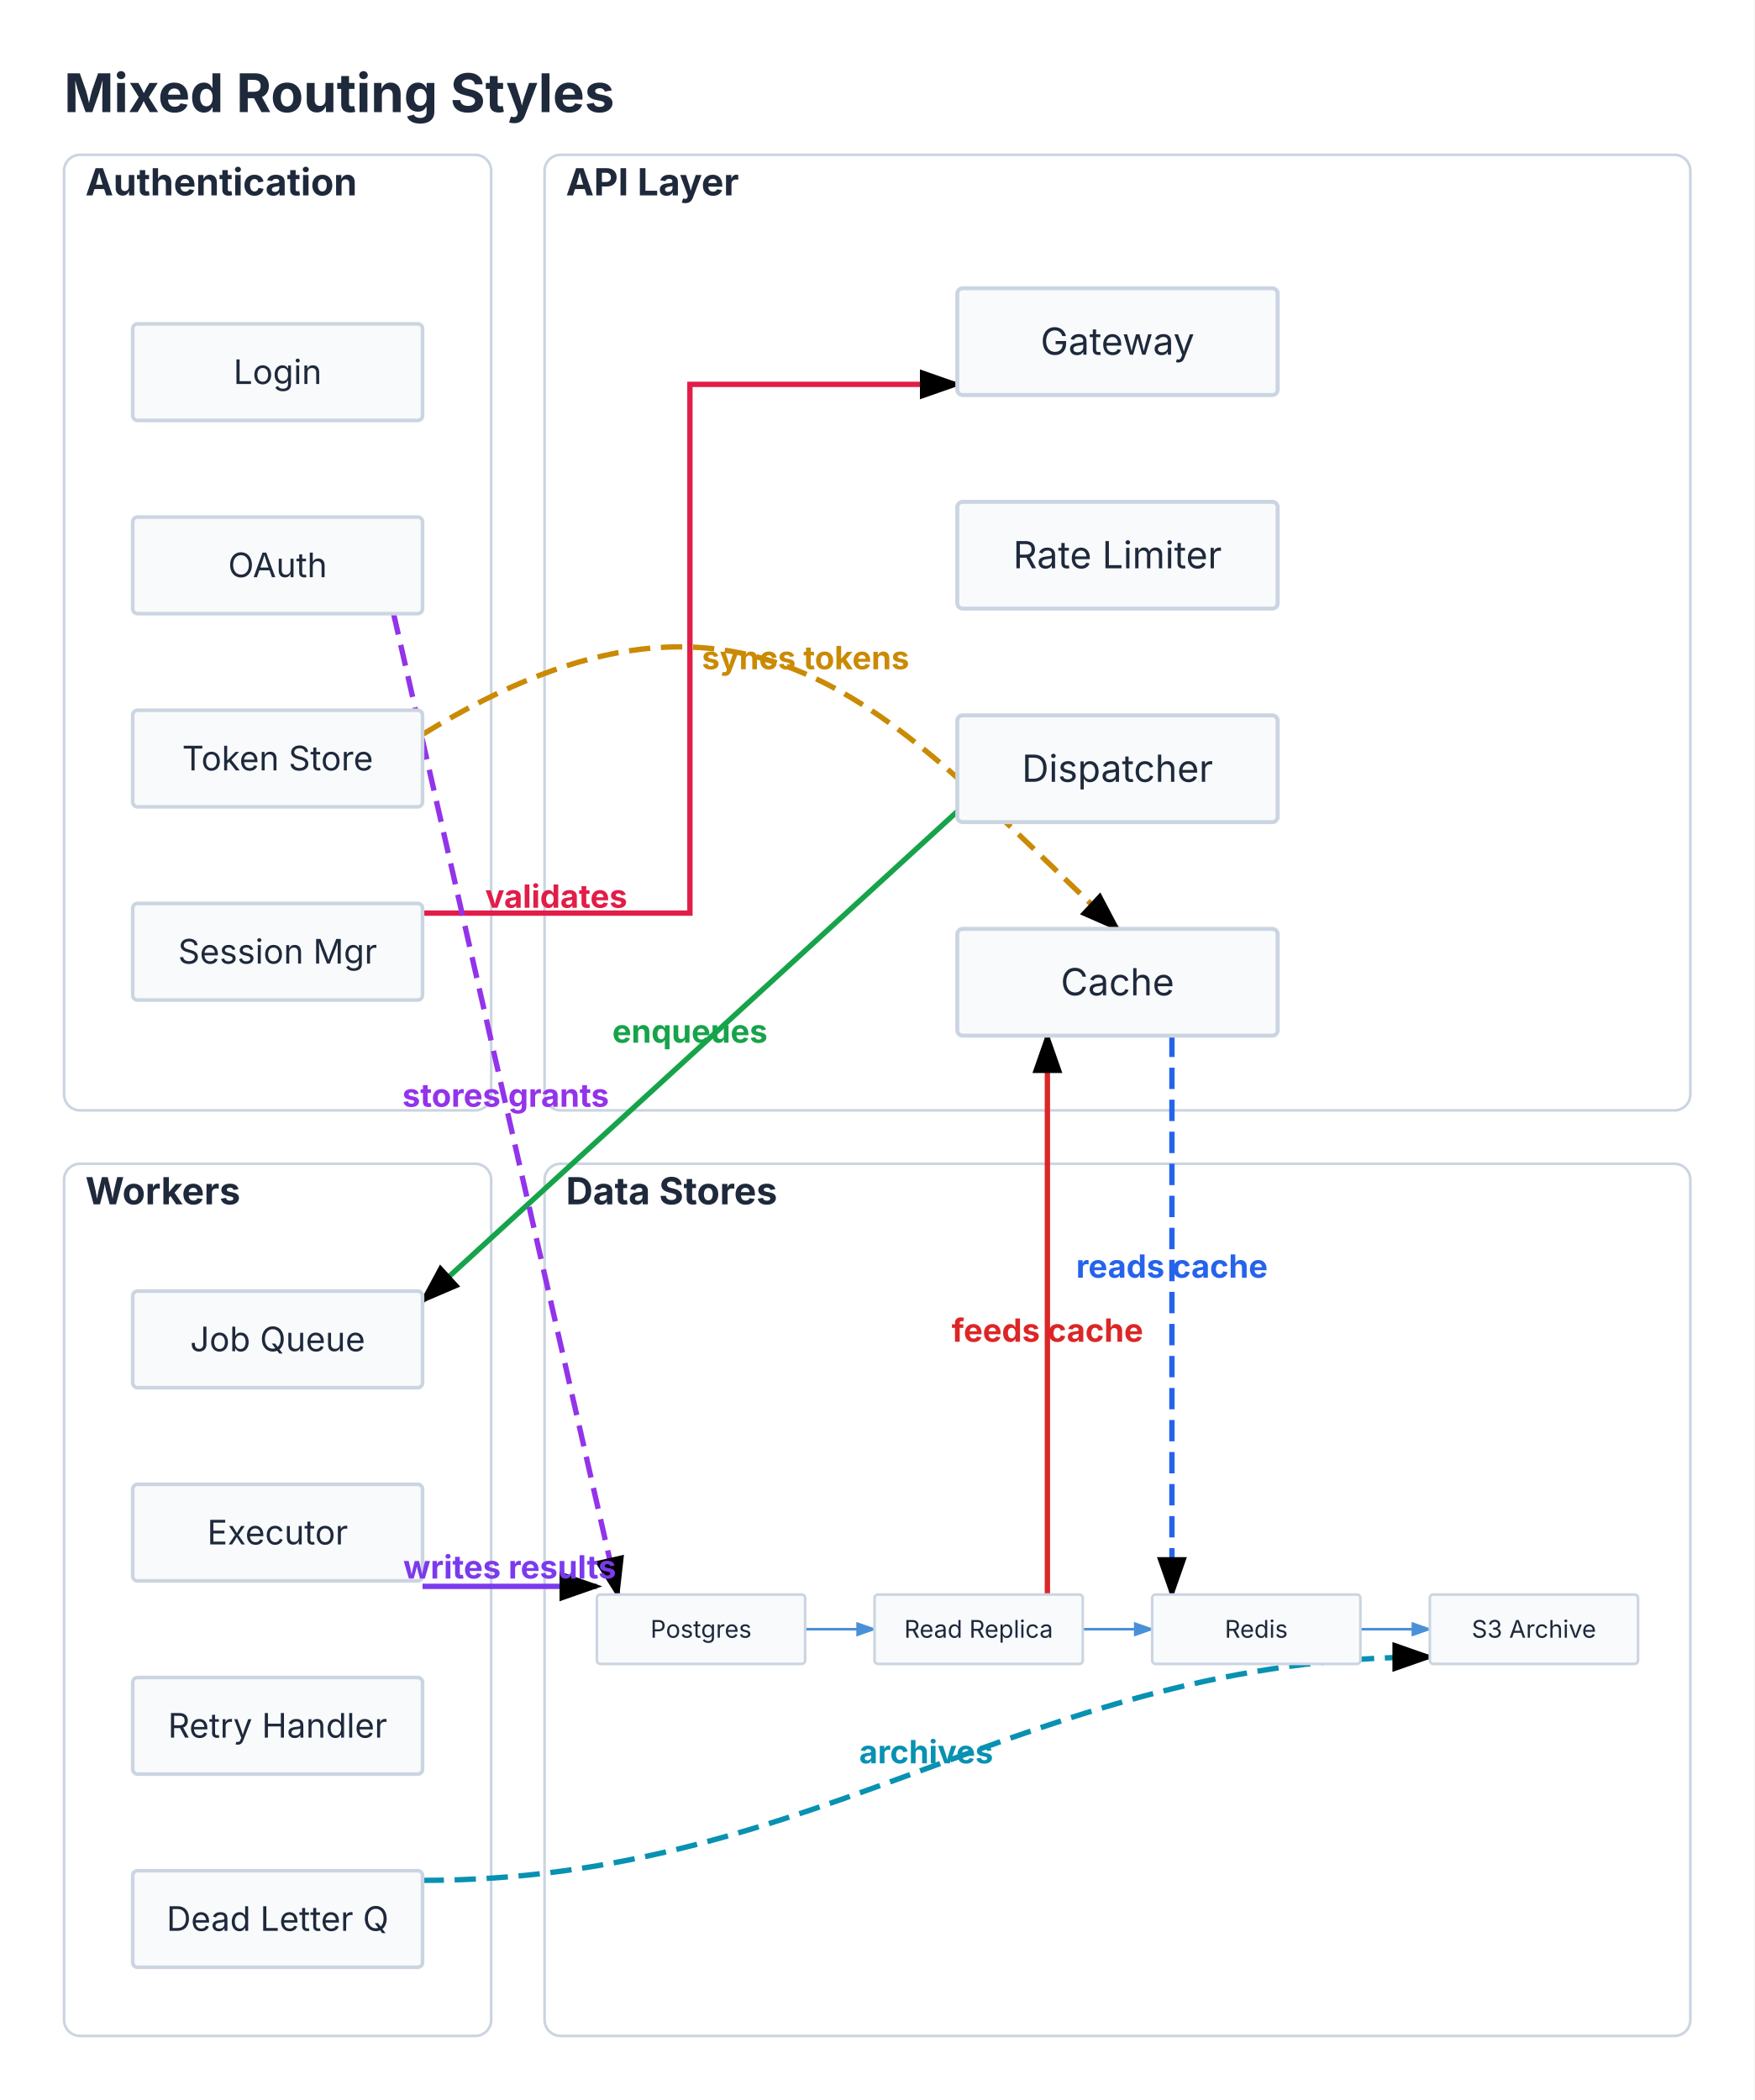
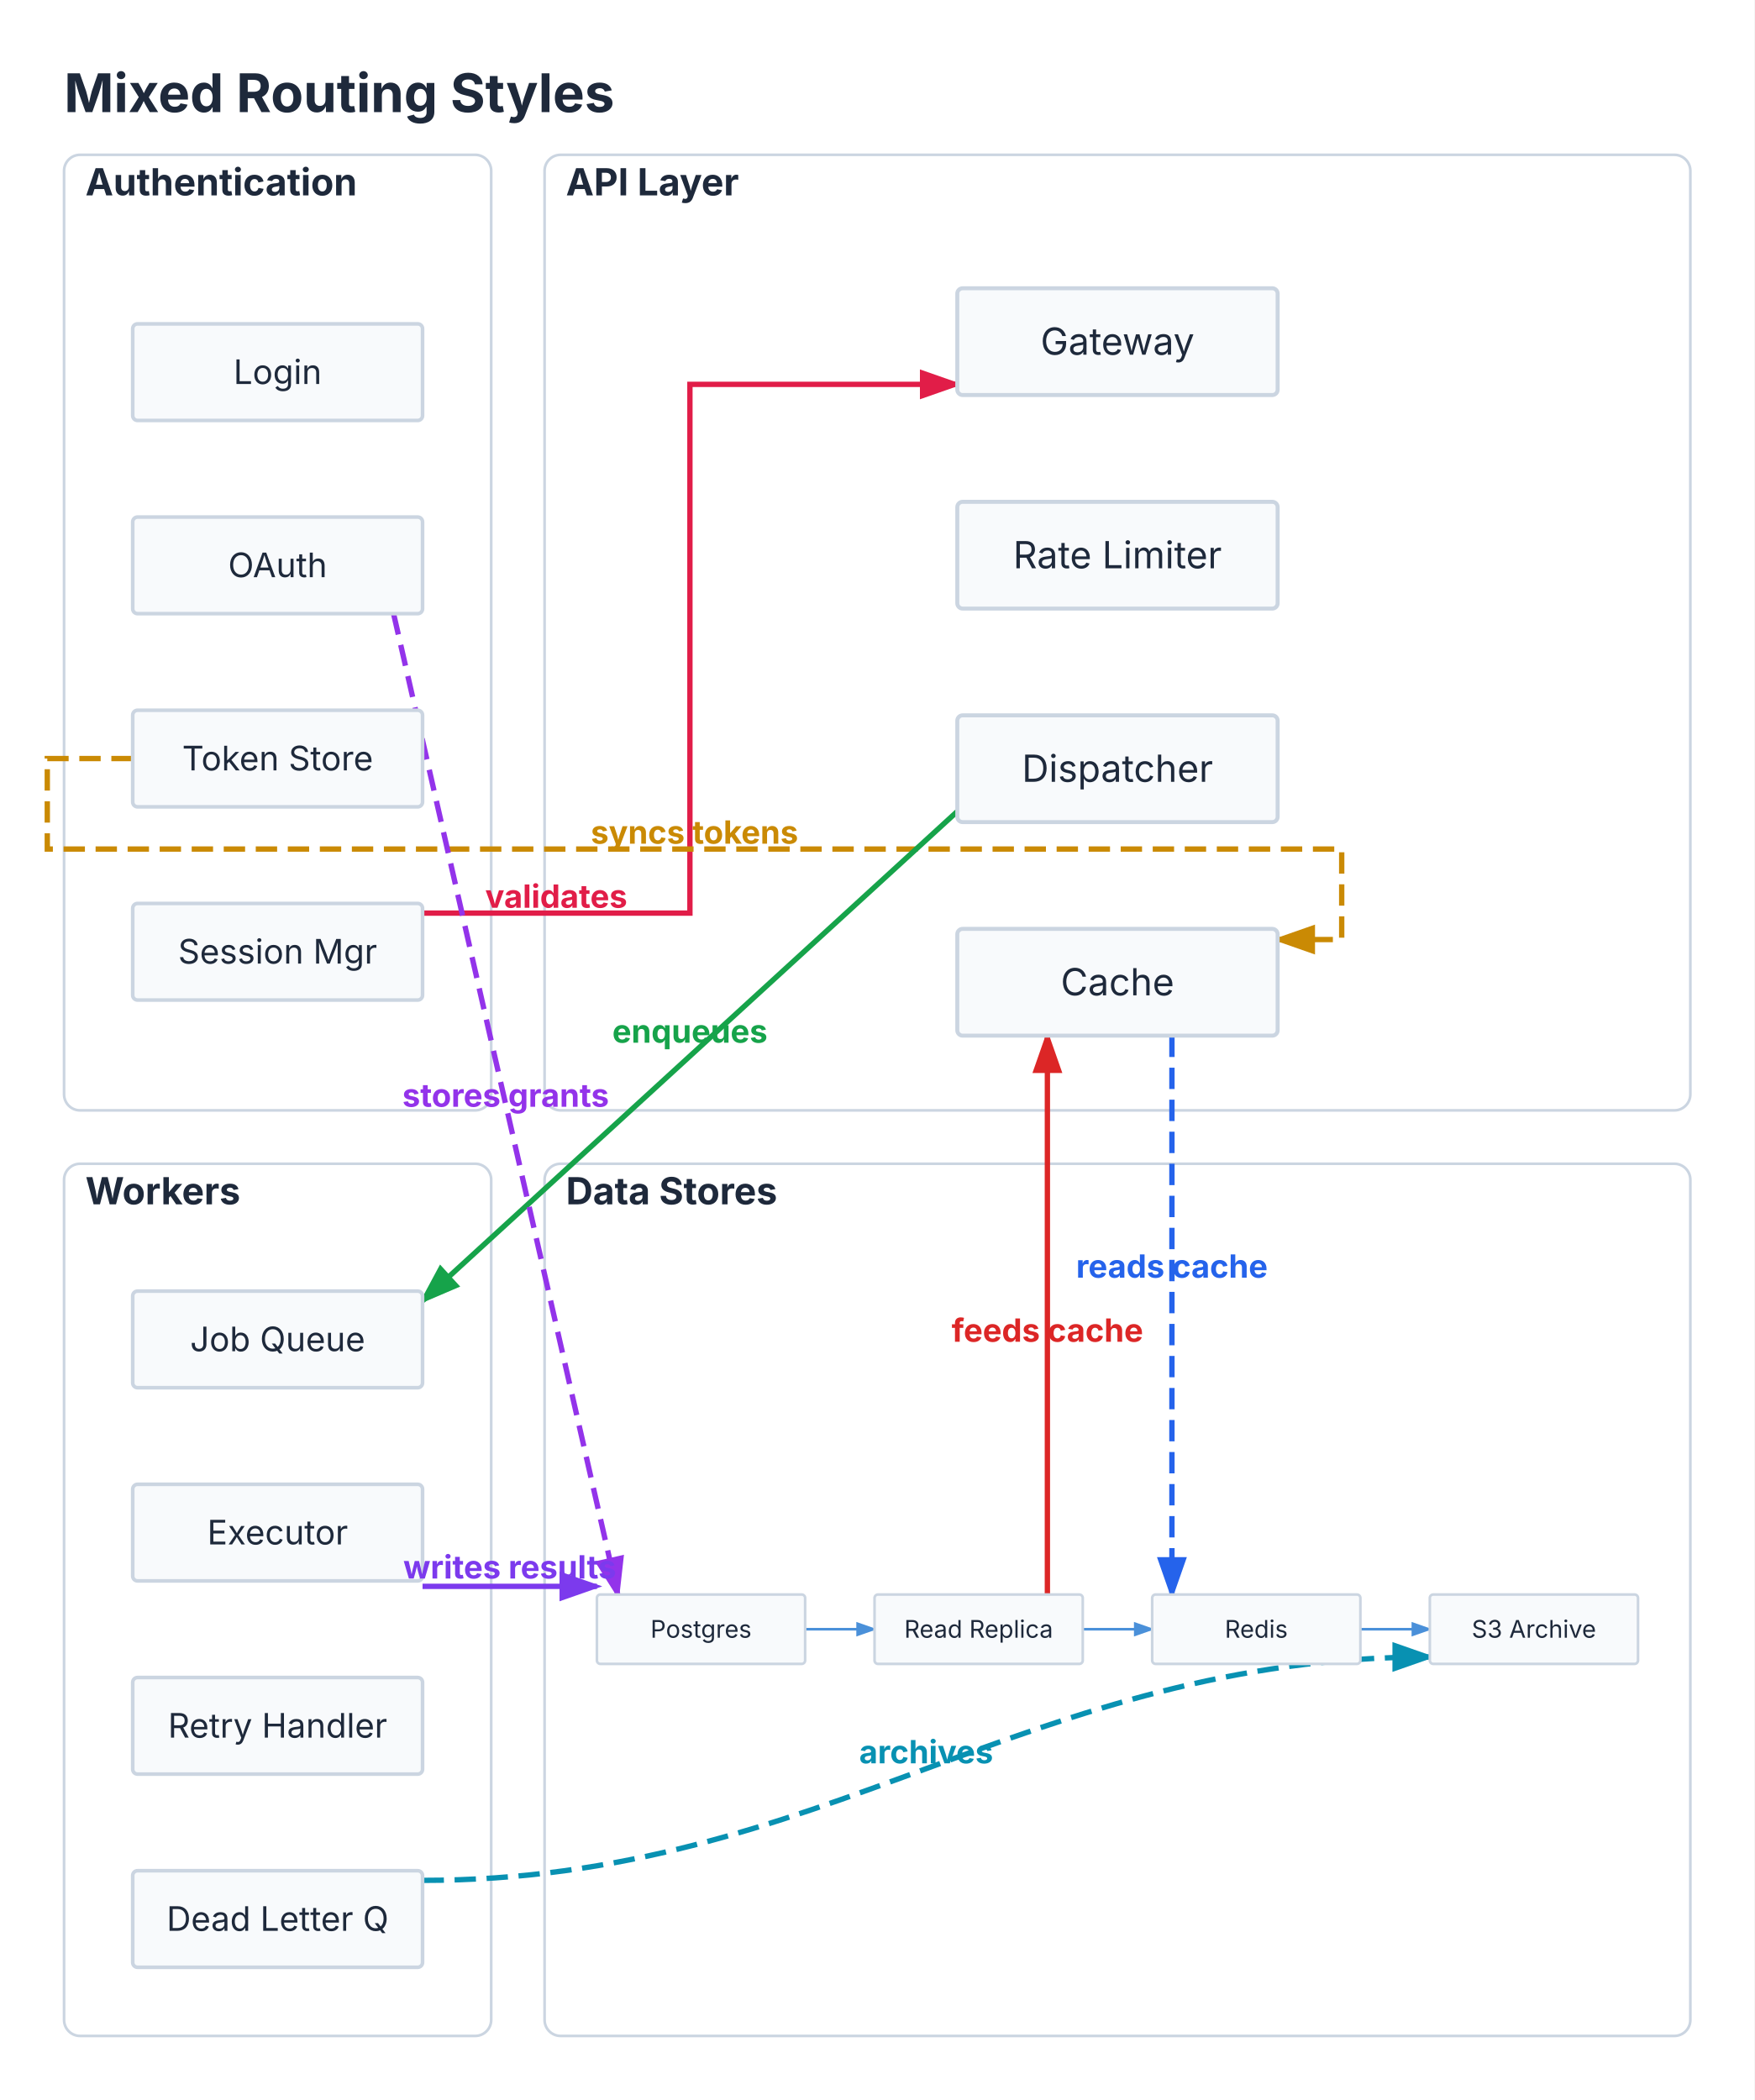
<svg xmlns="http://www.w3.org/2000/svg" viewBox="0 0 657.2 786.762" width="657.2" height="786.762">
  <defs>
    <marker id="triton-arrow" markerWidth="8" markerHeight="5.6" refX="7" refY="2.8" orient="auto">
      <polygon points="0 0, 8 2.8, 0 5.6" fill="#4A90D9" />
    </marker>
-     <marker id="triton-crosslink-arrow" markerWidth="8" markerHeight="5.6" refX="7" refY="2.8" orient="auto">
-       <polygon points="0 0, 8 2.8, 0 5.6" fill="currentColor" />
+     <marker id="triton-crosslink-arrow-e11d48" markerWidth="8" markerHeight="5.6" refX="7" refY="2.8" orient="auto">
+       <polygon points="0 0, 8 2.8, 0 5.6" fill="#E11D48" />
+     </marker>
+     <marker id="triton-crosslink-arrow-ca8a04" markerWidth="8" markerHeight="5.6" refX="7" refY="2.8" orient="auto">
+       <polygon points="0 0, 8 2.8, 0 5.6" fill="#CA8A04" />
+     </marker>
+     <marker id="triton-crosslink-arrow-16a34a" markerWidth="8" markerHeight="5.6" refX="7" refY="2.8" orient="auto">
+       <polygon points="0 0, 8 2.8, 0 5.6" fill="#16A34A" />
+     </marker>
+     <marker id="triton-crosslink-arrow-2563eb" markerWidth="8" markerHeight="5.6" refX="7" refY="2.8" orient="auto">
+       <polygon points="0 0, 8 2.8, 0 5.6" fill="#2563EB" />
+     </marker>
+     <marker id="triton-crosslink-arrow-7c3aed" markerWidth="8" markerHeight="5.6" refX="7" refY="2.8" orient="auto">
+       <polygon points="0 0, 8 2.8, 0 5.6" fill="#7C3AED" />
+     </marker>
+     <marker id="triton-crosslink-arrow-0891b2" markerWidth="8" markerHeight="5.6" refX="7" refY="2.8" orient="auto">
+       <polygon points="0 0, 8 2.8, 0 5.6" fill="#0891B2" />
+     </marker>
+     <marker id="triton-crosslink-arrow-dc2626" markerWidth="8" markerHeight="5.6" refX="7" refY="2.8" orient="auto">
+       <polygon points="0 0, 8 2.8, 0 5.6" fill="#DC2626" />
+     </marker>
+     <marker id="triton-crosslink-arrow-9333ea" markerWidth="8" markerHeight="5.6" refX="7" refY="2.8" orient="auto">
+       <polygon points="0 0, 8 2.8, 0 5.6" fill="#9333EA" />
    </marker>
  </defs>
  <rect x="0" y="0" width="657.2" height="786.762" fill="#FFFFFF" />
  <text x="24" y="42" font-size="20" font-family="Inter, system-ui, -apple-system, sans-serif" fill="#1E293B" font-weight="bold">Mixed Routing Styles</text>
  <rect x="24" y="58" width="160" height="358" fill="#FFFFFF" stroke="#CBD5E1" stroke-width="1" rx="6" />
  <rect x="204" y="58" width="429.2" height="358" fill="#FFFFFF" stroke="#CBD5E1" stroke-width="1" rx="6" />
  <rect x="24" y="436" width="160" height="326.762" fill="#FFFFFF" stroke="#CBD5E1" stroke-width="1" rx="6" />
  <rect x="204" y="436" width="429.2" height="326.762" fill="#FFFFFF" stroke="#CBD5E1" stroke-width="1" rx="6" />
-   <path d="M 158.286 342.095 L 258.443 342.095 L 258.443 144 L 358.6 144" stroke="#E11D48" stroke-width="2" fill="none" marker-end="url(#triton-crosslink-arrow)" />
-   <path d="M 158.286 275.143 C 283.973 198.103 336.036 270.961 418.6 348" stroke="#CA8A04" stroke-width="2" fill="none" stroke-dasharray="8 4" marker-end="url(#triton-crosslink-arrow)">
+   <path d="M 158.286 342.095 L 258.443 342.095 L 258.443 144 L 358.6 144" stroke="#E11D48" stroke-width="2" fill="none" marker-end="url(#triton-crosslink-arrow-e11d48)" />
+   <path d="M 49.714 284.19 L 17.714 284.19 L 17.714 318.095 L 502.6 318.095 L 502.6 352 L 478.6 352" stroke="#CA8A04" stroke-width="2" fill="none" stroke-dasharray="8 4" marker-end="url(#triton-crosslink-arrow-ca8a04)">
    <animate attributeName="stroke-dashoffset" from="0" to="-12" dur="0.8s" repeatCount="indefinite" />
  </path>
-   <path d="M 358.6 304 L 158.286 487.333" stroke="#16A34A" stroke-width="2" fill="none" marker-end="url(#triton-crosslink-arrow)" />
-   <path d="M 439 388 C 439 471.752 439 513.629 439 597.381" stroke="#2563EB" stroke-width="2" fill="none" stroke-dasharray="8 4" marker-end="url(#triton-crosslink-arrow)">
+   <path d="M 358.6 304 L 158.286 487.333" stroke="#16A34A" stroke-width="2" fill="none" marker-end="url(#triton-crosslink-arrow-16a34a)" />
+   <path d="M 439 388 C 439 471.752 439 513.629 439 597.381" stroke="#2563EB" stroke-width="2" fill="none" stroke-dasharray="8 4" marker-end="url(#triton-crosslink-arrow-2563eb)">
    <animate attributeName="stroke-dashoffset" from="0" to="-12" dur="0.8s" repeatCount="indefinite" />
  </path>
-   <path d="M 158.286 594.324 L 223.6 594.324" stroke="#7C3AED" stroke-width="2" fill="none" marker-end="url(#triton-crosslink-arrow)" />
-   <path d="M 158.286 704.476 C 308.286 704.476 385.6 620.781 535.6 620.781" stroke="#0891B2" stroke-width="2" fill="none" stroke-dasharray="8 4" marker-end="url(#triton-crosslink-arrow)">
+   <path d="M 158.286 594.324 L 223.6 594.324" stroke="#7C3AED" stroke-width="2" fill="none" marker-end="url(#triton-crosslink-arrow-7c3aed)" />
+   <path d="M 158.286 704.476 C 308.286 704.476 385.6 620.781 535.6 620.781" stroke="#0891B2" stroke-width="2" fill="none" stroke-dasharray="8 4" marker-end="url(#triton-crosslink-arrow-0891b2)">
    <animate attributeName="stroke-dashoffset" from="0" to="-12" dur="0.8s" repeatCount="indefinite" />
  </path>
-   <path d="M 392.35 597.381 C 392.35 513.629 392.35 471.752 392.35 388" stroke="#DC2626" stroke-width="2" fill="none" marker-end="url(#triton-crosslink-arrow)" />
-   <path d="M 147.429 229.905 L 231.4 597.381" stroke="#9333EA" stroke-width="2" fill="none" stroke-dasharray="8 4" marker-end="url(#triton-crosslink-arrow)">
+   <path d="M 392.35 597.381 C 392.35 513.629 392.35 471.752 392.35 388" stroke="#DC2626" stroke-width="2" fill="none" marker-end="url(#triton-crosslink-arrow-dc2626)" />
+   <path d="M 147.429 229.905 L 231.4 597.381" stroke="#9333EA" stroke-width="2" fill="none" stroke-dasharray="8 4" marker-end="url(#triton-crosslink-arrow-9333ea)">
    <animate attributeName="stroke-dashoffset" from="0" to="-12" dur="0.8s" repeatCount="indefinite" />
  </path>
  <text x="32" y="73.2" font-size="14" font-family="Inter, system-ui, -apple-system, sans-serif" fill="#1E293B" text-anchor="start" font-weight="bold">Authentication</text>
  <g transform="translate(28, 99.61905) scale(0.9047619)">
    <g id="login">
      <rect x="24" y="24" width="120" height="40" fill="#F8FAFC" stroke="#CBD5E1" stroke-width="1.5" rx="2" />
      <text x="84" y="48.9" font-size="14" font-family="Inter, system-ui, -apple-system, sans-serif" fill="#1E293B" text-anchor="middle">Login</text>
    </g>
    <g id="oauth">
      <rect x="24" y="104" width="120" height="40" fill="#F8FAFC" stroke="#CBD5E1" stroke-width="1.5" rx="2" />
      <text x="84" y="128.9" font-size="14" font-family="Inter, system-ui, -apple-system, sans-serif" fill="#1E293B" text-anchor="middle">OAuth</text>
    </g>
    <g id="tokens">
      <rect x="24" y="184" width="120" height="40" fill="#F8FAFC" stroke="#CBD5E1" stroke-width="1.5" rx="2" />
      <text x="84" y="208.9" font-size="14" font-family="Inter, system-ui, -apple-system, sans-serif" fill="#1E293B" text-anchor="middle">Token Store</text>
    </g>
    <g id="session">
      <rect x="24" y="264" width="120" height="40" fill="#F8FAFC" stroke="#CBD5E1" stroke-width="1.5" rx="2" />
      <text x="84" y="288.9" font-size="14" font-family="Inter, system-ui, -apple-system, sans-serif" fill="#1E293B" text-anchor="middle">Session Mgr</text>
    </g>
  </g>
  <text x="212" y="73.2" font-size="14" font-family="Inter, system-ui, -apple-system, sans-serif" fill="#1E293B" text-anchor="start" font-weight="bold">API Layer</text>
  <g transform="translate(334.6, 84) scale(1)">
    <g id="gw">
      <rect x="24" y="24" width="120" height="40" fill="#F8FAFC" stroke="#CBD5E1" stroke-width="1.5" rx="2" />
      <text x="84" y="48.9" font-size="14" font-family="Inter, system-ui, -apple-system, sans-serif" fill="#1E293B" text-anchor="middle">Gateway</text>
    </g>
    <g id="rate">
      <rect x="24" y="104" width="120" height="40" fill="#F8FAFC" stroke="#CBD5E1" stroke-width="1.5" rx="2" />
      <text x="84" y="128.9" font-size="14" font-family="Inter, system-ui, -apple-system, sans-serif" fill="#1E293B" text-anchor="middle">Rate Limiter</text>
    </g>
    <g id="dispatch">
      <rect x="24" y="184" width="120" height="40" fill="#F8FAFC" stroke="#CBD5E1" stroke-width="1.5" rx="2" />
      <text x="84" y="208.9" font-size="14" font-family="Inter, system-ui, -apple-system, sans-serif" fill="#1E293B" text-anchor="middle">Dispatcher</text>
    </g>
    <g id="cache">
      <rect x="24" y="264" width="120" height="40" fill="#F8FAFC" stroke="#CBD5E1" stroke-width="1.5" rx="2" />
      <text x="84" y="288.9" font-size="14" font-family="Inter, system-ui, -apple-system, sans-serif" fill="#1E293B" text-anchor="middle">Cache</text>
    </g>
  </g>
  <text x="32" y="451.2" font-size="14" font-family="Inter, system-ui, -apple-system, sans-serif" fill="#1E293B" text-anchor="start" font-weight="bold">Workers</text>
  <g transform="translate(28, 462) scale(0.9047619)">
    <g id="queue">
      <rect x="24" y="24" width="120" height="40" fill="#F8FAFC" stroke="#CBD5E1" stroke-width="1.5" rx="2" />
      <text x="84" y="48.9" font-size="14" font-family="Inter, system-ui, -apple-system, sans-serif" fill="#1E293B" text-anchor="middle">Job Queue</text>
    </g>
    <g id="exec">
      <rect x="24" y="104" width="120" height="40" fill="#F8FAFC" stroke="#CBD5E1" stroke-width="1.5" rx="2" />
      <text x="84" y="128.9" font-size="14" font-family="Inter, system-ui, -apple-system, sans-serif" fill="#1E293B" text-anchor="middle">Executor</text>
    </g>
    <g id="retry">
      <rect x="24" y="184" width="120" height="40" fill="#F8FAFC" stroke="#CBD5E1" stroke-width="1.5" rx="2" />
      <text x="84" y="208.9" font-size="14" font-family="Inter, system-ui, -apple-system, sans-serif" fill="#1E293B" text-anchor="middle">Retry Handler</text>
    </g>
    <g id="dlq">
      <rect x="24" y="264" width="120" height="40" fill="#F8FAFC" stroke="#CBD5E1" stroke-width="1.5" rx="2" />
      <text x="84" y="288.9" font-size="14" font-family="Inter, system-ui, -apple-system, sans-serif" fill="#1E293B" text-anchor="middle">Dead Letter Q</text>
    </g>
  </g>
  <text x="212" y="451.2" font-size="14" font-family="Inter, system-ui, -apple-system, sans-serif" fill="#1E293B" text-anchor="start" font-weight="bold">Data Stores</text>
  <g transform="translate(208, 581.781) scale(0.65)">
    <path d="M 144 44 L 184 44" stroke="#4A90D9" stroke-width="1.5" fill="none" marker-end="url(#triton-arrow)" />
    <path d="M 304 44 L 344 44" stroke="#4A90D9" stroke-width="1.5" fill="none" marker-end="url(#triton-arrow)" />
    <path d="M 464 44 L 504 44" stroke="#4A90D9" stroke-width="1.5" fill="none" marker-end="url(#triton-arrow)" />
    <g id="pg">
      <rect x="24" y="24" width="120" height="40" fill="#F8FAFC" stroke="#CBD5E1" stroke-width="1.5" rx="2" />
      <text x="84" y="48.9" font-size="14" font-family="Inter, system-ui, -apple-system, sans-serif" fill="#1E293B" text-anchor="middle">Postgres</text>
    </g>
    <g id="replica">
      <rect x="184" y="24" width="120" height="40" fill="#F8FAFC" stroke="#CBD5E1" stroke-width="1.5" rx="2" />
      <text x="244" y="48.9" font-size="14" font-family="Inter, system-ui, -apple-system, sans-serif" fill="#1E293B" text-anchor="middle">Read Replica</text>
    </g>
    <g id="redis">
      <rect x="344" y="24" width="120" height="40" fill="#F8FAFC" stroke="#CBD5E1" stroke-width="1.5" rx="2" />
      <text x="404" y="48.9" font-size="14" font-family="Inter, system-ui, -apple-system, sans-serif" fill="#1E293B" text-anchor="middle">Redis</text>
    </g>
    <g id="s3">
      <rect x="504" y="24" width="120" height="40" fill="#F8FAFC" stroke="#CBD5E1" stroke-width="1.5" rx="2" />
      <text x="564" y="48.9" font-size="14" font-family="Inter, system-ui, -apple-system, sans-serif" fill="#1E293B" text-anchor="middle">S3 Archive</text>
    </g>
  </g>
  <text x="208.364" y="340.095" font-size="12" font-family="Inter, system-ui, -apple-system, sans-serif" fill="#E11D48" text-anchor="middle" font-weight="bold">validates</text>
-   <text x="301.752" y="250.732" font-size="12" font-family="Inter, system-ui, -apple-system, sans-serif" fill="#CA8A04" text-anchor="middle" font-weight="bold">syncs tokens</text>
+   <text x="260.157" y="316.095" font-size="12" font-family="Inter, system-ui, -apple-system, sans-serif" fill="#CA8A04" text-anchor="middle" font-weight="bold">syncs tokens</text>
  <text x="258.443" y="390.655" font-size="12" font-family="Inter, system-ui, -apple-system, sans-serif" fill="#16A34A" text-anchor="middle" font-weight="bold">enqueues</text>
  <text x="439" y="478.69" font-size="12" font-family="Inter, system-ui, -apple-system, sans-serif" fill="#2563EB" text-anchor="middle" font-weight="bold">reads cache</text>
  <text x="190.943" y="591.381" font-size="12" font-family="Inter, system-ui, -apple-system, sans-serif" fill="#7C3AED" text-anchor="middle" font-weight="bold">writes results</text>
  <text x="346.943" y="660.629" font-size="12" font-family="Inter, system-ui, -apple-system, sans-serif" fill="#0891B2" text-anchor="middle" font-weight="bold">archives</text>
  <text x="392.35" y="502.69" font-size="12" font-family="Inter, system-ui, -apple-system, sans-serif" fill="#DC2626" text-anchor="middle" font-weight="bold">feeds cache</text>
  <text x="189.414" y="414.655" font-size="12" font-family="Inter, system-ui, -apple-system, sans-serif" fill="#9333EA" text-anchor="middle" font-weight="bold">stores grants</text>
</svg>
